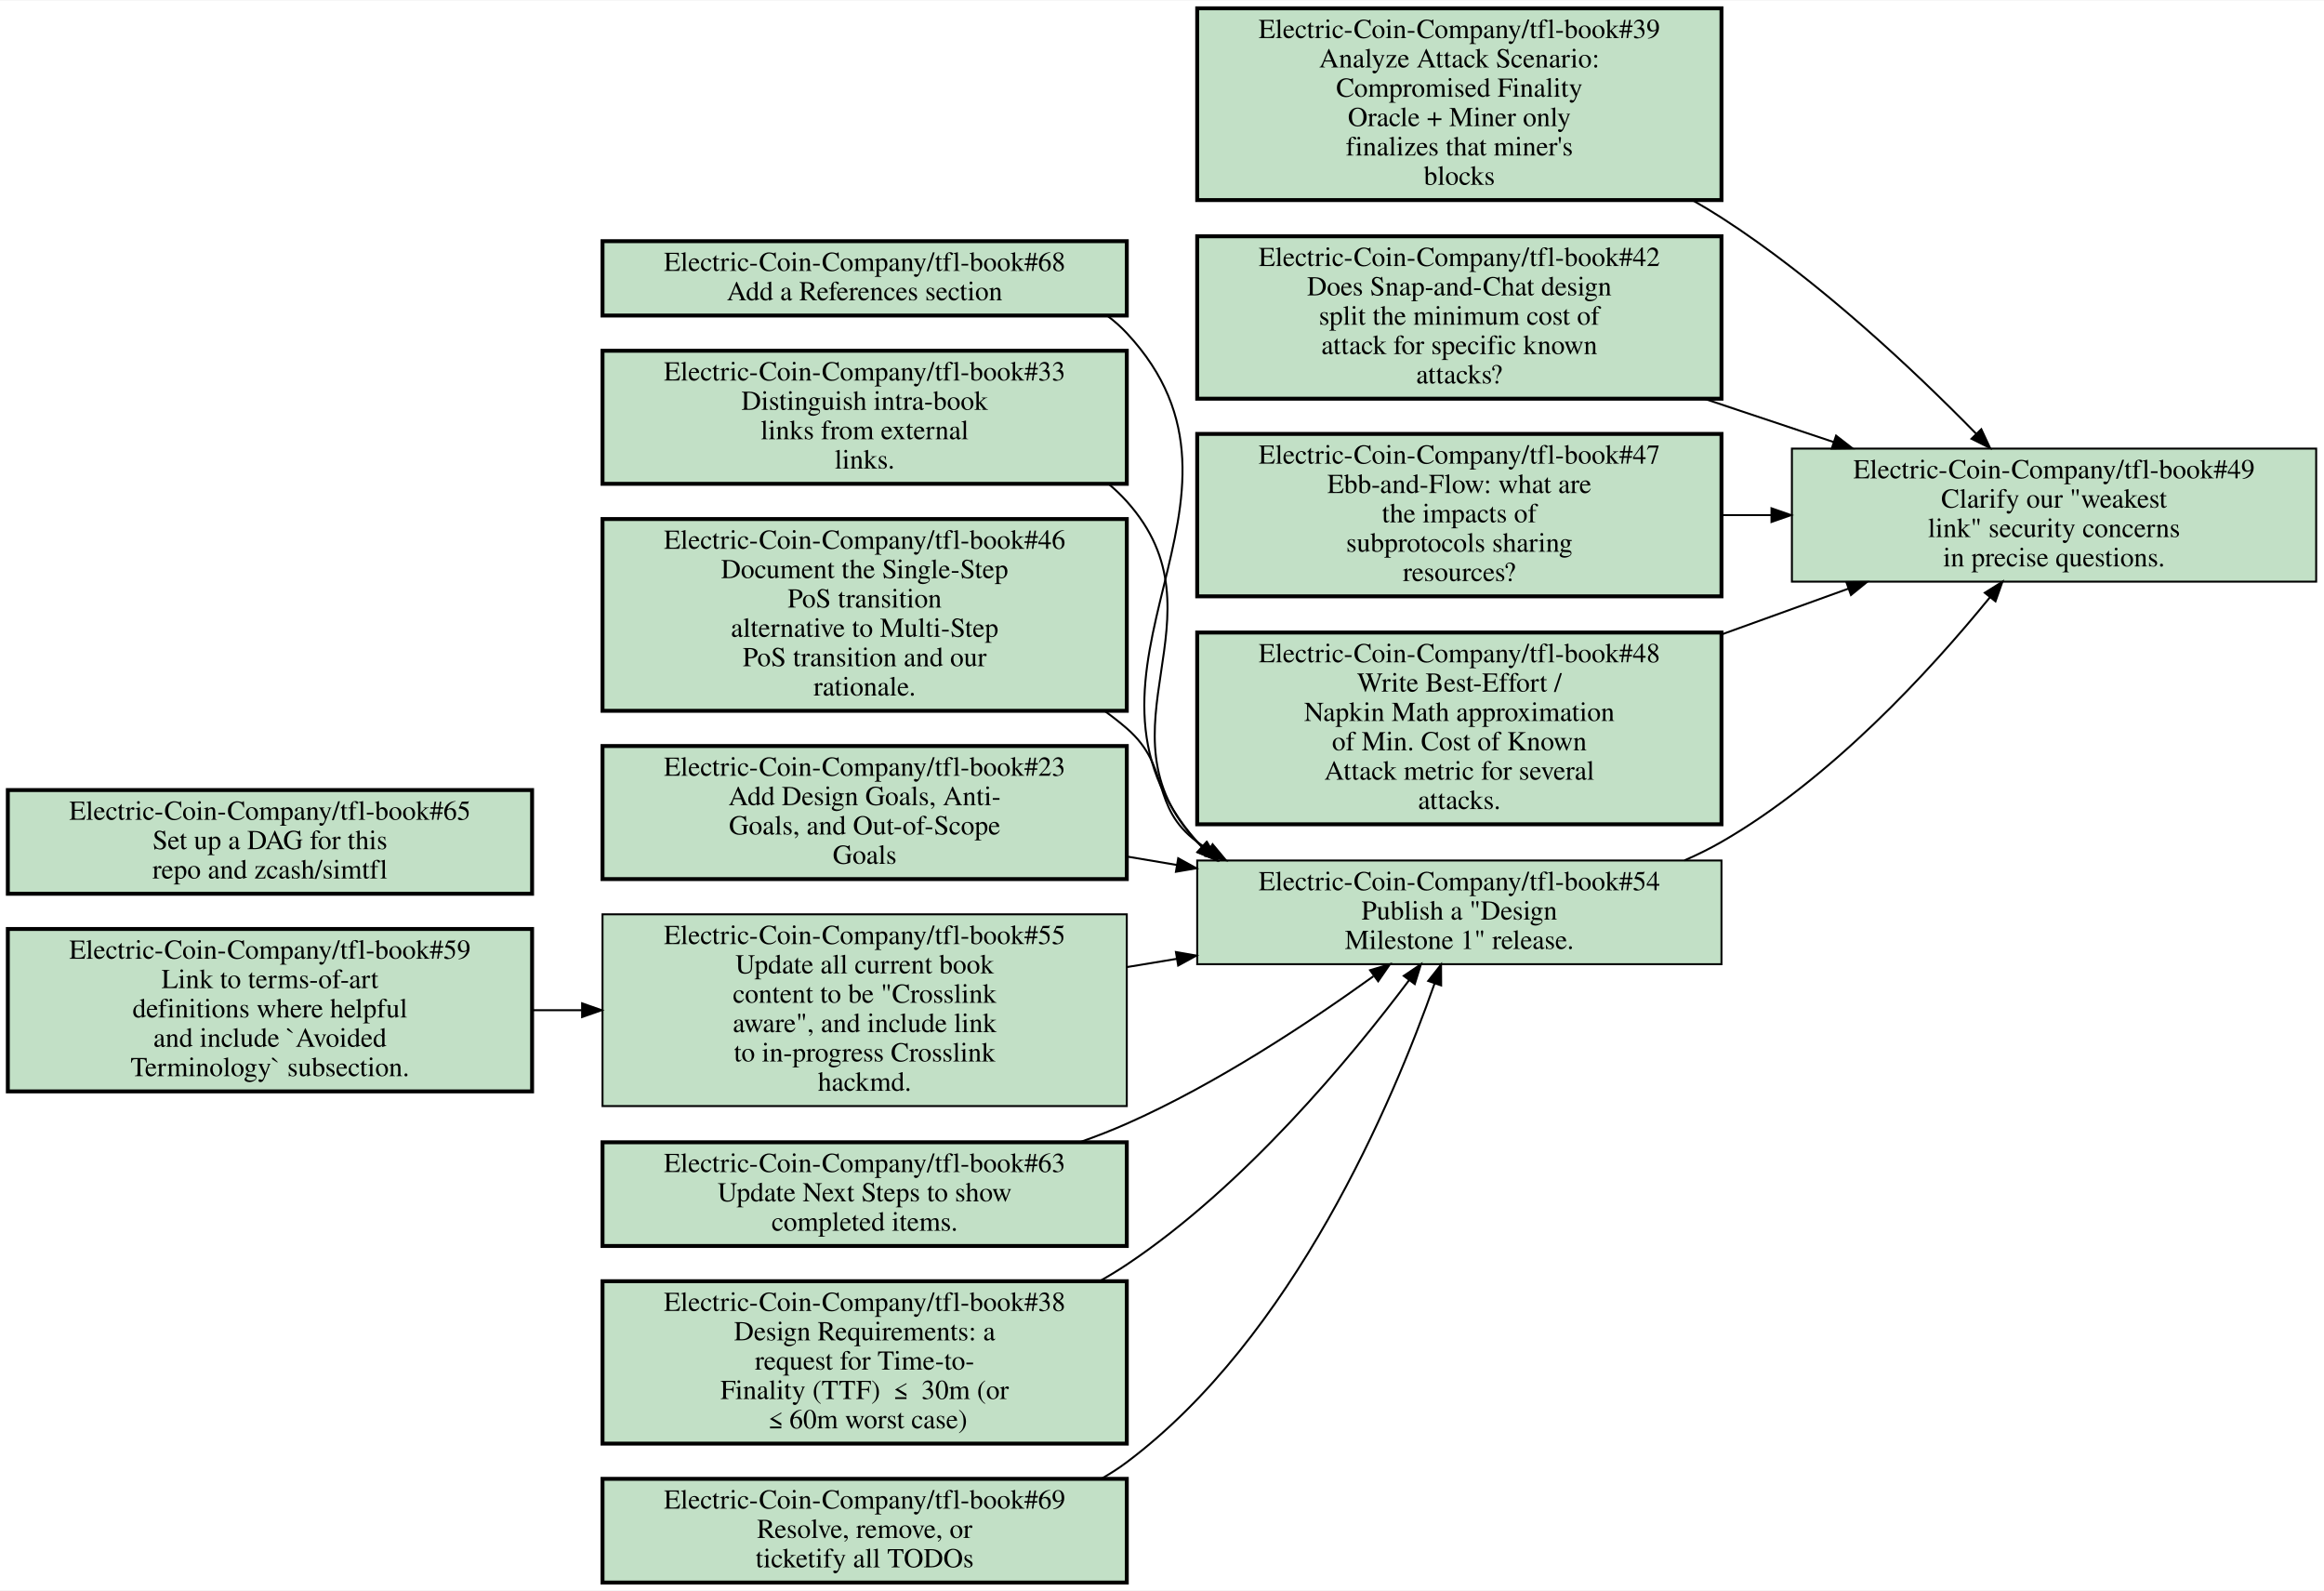
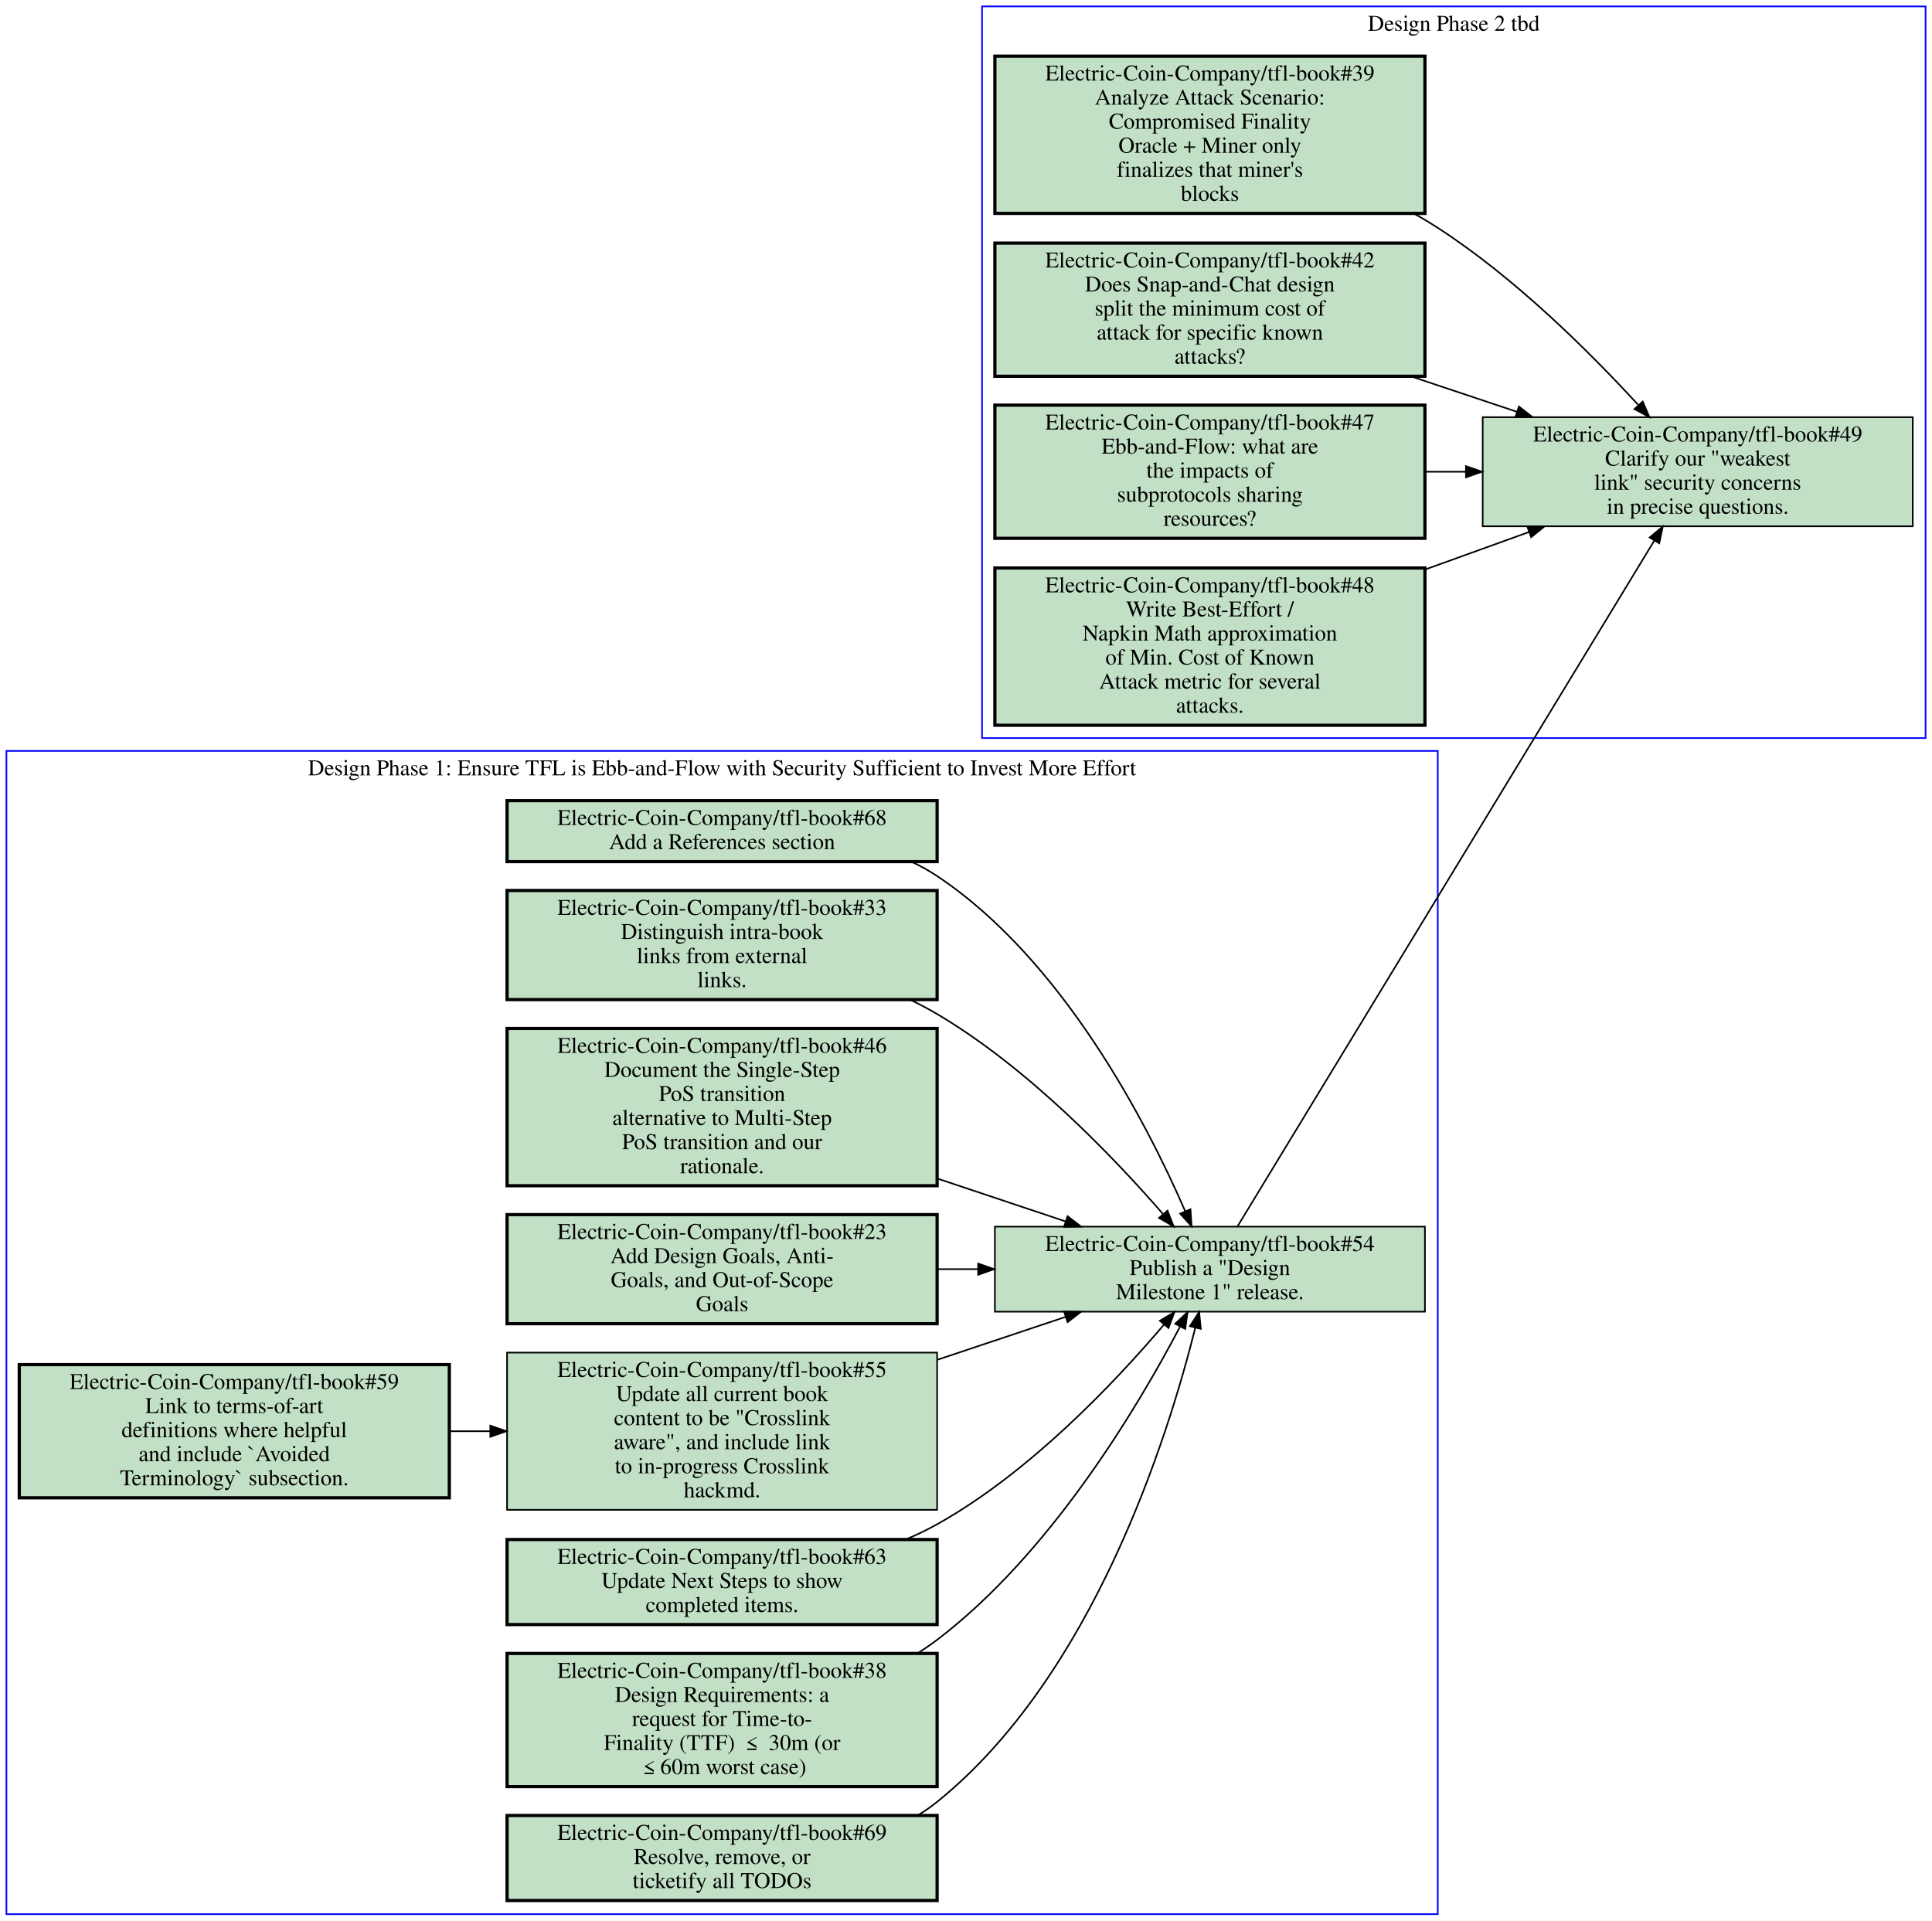
- <svg xmlns="http://www.w3.org/2000/svg" xmlns:xlink="http://www.w3.org/1999/xlink" width="1188pt" height="813pt" viewBox="0.00 0.00 1188.00 812.50">
-   <g id="graph0" class="graph" transform="scale(1 1) rotate(0) translate(4 808.5)">
-     <polygon fill="white" stroke="transparent" points="-4,4 -4,-808.5 1184,-808.5 1184,4 -4,4" />
+ <svg xmlns="http://www.w3.org/2000/svg" xmlns:xlink="http://www.w3.org/1999/xlink" width="1204pt" height="1197pt" viewBox="0.00 0.00 1204.00 1197.00">
+   <g id="graph0" class="graph" transform="scale(1 1) rotate(0) translate(4 1193)">
+     <polygon fill="white" stroke="transparent" points="-4,4 -4,-1193 1200,-1193 1200,4 -4,4" />
+     <g id="clust1" class="cluster">
+       <polygon fill="none" stroke="blue" points="608,-733 608,-1189 1196,-1189 1196,-733 608,-733" />
+       <text text-anchor="middle" x="902" y="-1173.8" font-family="Times,serif" font-size="14.00">Design Phase 2 tbd</text>
+     </g>
+     <g id="clust2" class="cluster">
+       <polygon fill="none" stroke="blue" points="0,0 0,-725 892,-725 892,0 0,0" />
+       <text text-anchor="middle" x="446" y="-709.8" font-family="Times,serif" font-size="14.00">Design Phase 1: Ensure TFL is Ebb-and-Flow with Security Sufficient to Invest More Effort</text>
+     </g>
    <g id="node1" class="node open">
      <g id="a_node1">
        <a xlink:href="https://github.com/Electric-Coin-Company/tfl-book/issues/39" xlink:title="Electric-Coin-Company/tfl-book#39&#10;Analyze Attack Scenario:&#10;Compromised Finality&#10;Oracle + Miner only&#10;finalizes that miner's&#10;blocks" target="_blank">
-           <polygon fill="#c2e0c6" stroke="black" stroke-width="2" points="876,-804.5 608,-804.5 608,-706.5 876,-706.5 876,-804.5" />
-           <text text-anchor="middle" x="742" y="-789.3" font-family="Times,serif" font-size="14.00">Electric-Coin-Company/tfl-book#39</text>
-           <text text-anchor="middle" x="742" y="-774.3" font-family="Times,serif" font-size="14.00">Analyze Attack Scenario:</text>
-           <text text-anchor="middle" x="742" y="-759.3" font-family="Times,serif" font-size="14.00">Compromised Finality</text>
-           <text text-anchor="middle" x="742" y="-744.3" font-family="Times,serif" font-size="14.00">Oracle + Miner only</text>
-           <text text-anchor="middle" x="742" y="-729.3" font-family="Times,serif" font-size="14.00">finalizes that miner's</text>
-           <text text-anchor="middle" x="742" y="-714.3" font-family="Times,serif" font-size="14.00">blocks</text>
+           <polygon fill="#c2e0c6" stroke="black" stroke-width="2" points="884,-1158 616,-1158 616,-1060 884,-1060 884,-1158" />
+           <text text-anchor="middle" x="750" y="-1142.8" font-family="Times,serif" font-size="14.00">Electric-Coin-Company/tfl-book#39</text>
+           <text text-anchor="middle" x="750" y="-1127.8" font-family="Times,serif" font-size="14.00">Analyze Attack Scenario:</text>
+           <text text-anchor="middle" x="750" y="-1112.8" font-family="Times,serif" font-size="14.00">Compromised Finality</text>
+           <text text-anchor="middle" x="750" y="-1097.8" font-family="Times,serif" font-size="14.00">Oracle + Miner only</text>
+           <text text-anchor="middle" x="750" y="-1082.8" font-family="Times,serif" font-size="14.00">finalizes that miner's</text>
+           <text text-anchor="middle" x="750" y="-1067.8" font-family="Times,serif" font-size="14.00">blocks</text>
        </a>
      </g>
    </g>
    <g id="node2" class="node open">
      <g id="a_node2">
        <a xlink:href="https://github.com/Electric-Coin-Company/tfl-book/issues/49" xlink:title="Electric-Coin-Company/tfl-book#49&#10;Clarify our &quot;weakest&#10;link&quot; security concerns&#10;in precise questions." target="_blank">
-           <polygon fill="#c2e0c6" stroke="black" points="1180,-579.5 912,-579.5 912,-511.5 1180,-511.5 1180,-579.5" />
-           <text text-anchor="middle" x="1046" y="-564.3" font-family="Times,serif" font-size="14.00">Electric-Coin-Company/tfl-book#49</text>
-           <text text-anchor="middle" x="1046" y="-549.3" font-family="Times,serif" font-size="14.00">Clarify our "weakest</text>
-           <text text-anchor="middle" x="1046" y="-534.3" font-family="Times,serif" font-size="14.00">link" security concerns</text>
-           <text text-anchor="middle" x="1046" y="-519.3" font-family="Times,serif" font-size="14.00">in precise questions.</text>
+           <polygon fill="#c2e0c6" stroke="black" points="1188,-933 920,-933 920,-865 1188,-865 1188,-933" />
+           <text text-anchor="middle" x="1054" y="-917.8" font-family="Times,serif" font-size="14.00">Electric-Coin-Company/tfl-book#49</text>
+           <text text-anchor="middle" x="1054" y="-902.8" font-family="Times,serif" font-size="14.00">Clarify our "weakest</text>
+           <text text-anchor="middle" x="1054" y="-887.8" font-family="Times,serif" font-size="14.00">link" security concerns</text>
+           <text text-anchor="middle" x="1054" y="-872.8" font-family="Times,serif" font-size="14.00">in precise questions.</text>
        </a>
      </g>
    </g>
    <g id="edge1" class="edge">
-       <path fill="none" stroke="black" d="M861.2,-706.42C866.28,-703.54 871.23,-700.57 876,-697.5 925.05,-665.93 973.8,-620.14 1006.2,-587.08" />
-       <polygon fill="black" stroke="black" points="1008.82,-589.4 1013.3,-579.8 1003.81,-584.52 1008.82,-589.4" />
+       <path fill="none" stroke="black" d="M877.15,-1059.9C882.25,-1057.1 887.22,-1054.1 892,-1051 939.83,-1020.1 986.21,-974.08 1016.8,-940.77" />
+       <polygon fill="black" stroke="black" points="1019.73,-942.76 1023.9,-933.02 1014.56,-938.03 1019.73,-942.76" />
    </g>
    <g id="node3" class="node open">
      <g id="a_node3">
        <a xlink:href="https://github.com/Electric-Coin-Company/tfl-book/issues/42" xlink:title="Electric-Coin-Company/tfl-book#42&#10;Does Snap-and-Chat design&#10;split the minimum cost of&#10;attack for specific known&#10;attacks?" target="_blank">
-           <polygon fill="#c2e0c6" stroke="black" stroke-width="2" points="876,-688 608,-688 608,-605 876,-605 876,-688" />
-           <text text-anchor="middle" x="742" y="-672.8" font-family="Times,serif" font-size="14.00">Electric-Coin-Company/tfl-book#42</text>
-           <text text-anchor="middle" x="742" y="-657.8" font-family="Times,serif" font-size="14.00">Does Snap-and-Chat design</text>
-           <text text-anchor="middle" x="742" y="-642.8" font-family="Times,serif" font-size="14.00">split the minimum cost of</text>
-           <text text-anchor="middle" x="742" y="-627.8" font-family="Times,serif" font-size="14.00">attack for specific known</text>
-           <text text-anchor="middle" x="742" y="-612.8" font-family="Times,serif" font-size="14.00">attacks?</text>
+           <polygon fill="#c2e0c6" stroke="black" stroke-width="2" points="884,-1041.5 616,-1041.5 616,-958.5 884,-958.5 884,-1041.5" />
+           <text text-anchor="middle" x="750" y="-1026.3" font-family="Times,serif" font-size="14.00">Electric-Coin-Company/tfl-book#42</text>
+           <text text-anchor="middle" x="750" y="-1011.3" font-family="Times,serif" font-size="14.00">Does Snap-and-Chat design</text>
+           <text text-anchor="middle" x="750" y="-996.3" font-family="Times,serif" font-size="14.00">split the minimum cost of</text>
+           <text text-anchor="middle" x="750" y="-981.3" font-family="Times,serif" font-size="14.00">attack for specific known</text>
+           <text text-anchor="middle" x="750" y="-966.3" font-family="Times,serif" font-size="14.00">attacks?</text>
        </a>
      </g>
    </g>
    <g id="edge2" class="edge">
-       <path fill="none" stroke="black" d="M867.14,-604.98C889.11,-597.64 911.86,-590.03 933.45,-582.81" />
-       <polygon fill="black" stroke="black" points="934.58,-586.12 942.95,-579.63 932.36,-579.49 934.58,-586.12" />
+       <path fill="none" stroke="black" d="M875.14,-958.48C897.11,-951.14 919.86,-943.53 941.45,-936.31" />
+       <polygon fill="black" stroke="black" points="942.58,-939.62 950.95,-933.13 940.36,-932.99 942.58,-939.62" />
    </g>
    <g id="node4" class="node open">
      <g id="a_node4">
        <a xlink:href="https://github.com/Electric-Coin-Company/tfl-book/issues/47" xlink:title="Electric-Coin-Company/tfl-book#47&#10;Ebb-and-Flow: what are&#10;the impacts of&#10;subprotocols sharing&#10;resources?" target="_blank">
-           <polygon fill="#c2e0c6" stroke="black" stroke-width="2" points="876,-587 608,-587 608,-504 876,-504 876,-587" />
-           <text text-anchor="middle" x="742" y="-571.8" font-family="Times,serif" font-size="14.00">Electric-Coin-Company/tfl-book#47</text>
-           <text text-anchor="middle" x="742" y="-556.8" font-family="Times,serif" font-size="14.00">Ebb-and-Flow: what are</text>
-           <text text-anchor="middle" x="742" y="-541.8" font-family="Times,serif" font-size="14.00">the impacts of</text>
-           <text text-anchor="middle" x="742" y="-526.8" font-family="Times,serif" font-size="14.00">subprotocols sharing</text>
-           <text text-anchor="middle" x="742" y="-511.8" font-family="Times,serif" font-size="14.00">resources?</text>
+           <polygon fill="#c2e0c6" stroke="black" stroke-width="2" points="884,-940.5 616,-940.5 616,-857.5 884,-857.5 884,-940.5" />
+           <text text-anchor="middle" x="750" y="-925.3" font-family="Times,serif" font-size="14.00">Electric-Coin-Company/tfl-book#47</text>
+           <text text-anchor="middle" x="750" y="-910.3" font-family="Times,serif" font-size="14.00">Ebb-and-Flow: what are</text>
+           <text text-anchor="middle" x="750" y="-895.3" font-family="Times,serif" font-size="14.00">the impacts of</text>
+           <text text-anchor="middle" x="750" y="-880.3" font-family="Times,serif" font-size="14.00">subprotocols sharing</text>
+           <text text-anchor="middle" x="750" y="-865.3" font-family="Times,serif" font-size="14.00">resources?</text>
        </a>
      </g>
    </g>
    <g id="edge3" class="edge">
-       <path fill="none" stroke="black" d="M876.34,-545.5C884.65,-545.5 893.04,-545.5 901.39,-545.5" />
-       <polygon fill="black" stroke="black" points="901.56,-549 911.56,-545.5 901.56,-542 901.56,-549" />
+       <path fill="none" stroke="black" d="M884.34,-899C892.65,-899 901.04,-899 909.39,-899" />
+       <polygon fill="black" stroke="black" points="909.56,-902.5 919.56,-899 909.56,-895.5 909.56,-902.5" />
    </g>
    <g id="node5" class="node open">
      <g id="a_node5">
        <a xlink:href="https://github.com/Electric-Coin-Company/tfl-book/issues/48" xlink:title="Electric-Coin-Company/tfl-book#48&#10;Write Best-Effort /&#10;Napkin Math approximation&#10;of Min. Cost of Known&#10;Attack metric for several&#10;attacks." target="_blank">
-           <polygon fill="#c2e0c6" stroke="black" stroke-width="2" points="876,-485.5 608,-485.5 608,-387.5 876,-387.5 876,-485.5" />
-           <text text-anchor="middle" x="742" y="-470.3" font-family="Times,serif" font-size="14.00">Electric-Coin-Company/tfl-book#48</text>
-           <text text-anchor="middle" x="742" y="-455.3" font-family="Times,serif" font-size="14.00">Write Best-Effort /</text>
-           <text text-anchor="middle" x="742" y="-440.3" font-family="Times,serif" font-size="14.00">Napkin Math approximation</text>
-           <text text-anchor="middle" x="742" y="-425.3" font-family="Times,serif" font-size="14.00">of Min. Cost of Known</text>
-           <text text-anchor="middle" x="742" y="-410.3" font-family="Times,serif" font-size="14.00">Attack metric for several</text>
-           <text text-anchor="middle" x="742" y="-395.3" font-family="Times,serif" font-size="14.00">attacks.</text>
+           <polygon fill="#c2e0c6" stroke="black" stroke-width="2" points="884,-839 616,-839 616,-741 884,-741 884,-839" />
+           <text text-anchor="middle" x="750" y="-823.8" font-family="Times,serif" font-size="14.00">Electric-Coin-Company/tfl-book#48</text>
+           <text text-anchor="middle" x="750" y="-808.8" font-family="Times,serif" font-size="14.00">Write Best-Effort /</text>
+           <text text-anchor="middle" x="750" y="-793.8" font-family="Times,serif" font-size="14.00">Napkin Math approximation</text>
+           <text text-anchor="middle" x="750" y="-778.8" font-family="Times,serif" font-size="14.00">of Min. Cost of Known</text>
+           <text text-anchor="middle" x="750" y="-763.8" font-family="Times,serif" font-size="14.00">Attack metric for several</text>
+           <text text-anchor="middle" x="750" y="-748.8" font-family="Times,serif" font-size="14.00">attacks.</text>
        </a>
      </g>
    </g>
    <g id="edge4" class="edge">
-       <path fill="none" stroke="black" d="M876.34,-484.63C897.99,-492.44 920.13,-500.43 940.95,-507.95" />
-       <polygon fill="black" stroke="black" points="939.83,-511.27 950.42,-511.36 942.2,-504.68 939.83,-511.27" />
+       <path fill="none" stroke="black" d="M884.34,-838.13C905.99,-845.94 928.13,-853.93 948.95,-861.45" />
+       <polygon fill="black" stroke="black" points="947.83,-864.77 958.42,-864.86 950.2,-858.18 947.83,-864.77" />
    </g>
    <g id="node6" class="node open">
      <g id="a_node6">
        <a xlink:href="https://github.com/Electric-Coin-Company/tfl-book/issues/68" xlink:title="Electric-Coin-Company/tfl-book#68&#10;Add a References section" target="_blank">
-           <polygon fill="#c2e0c6" stroke="black" stroke-width="2" points="572,-685.5 304,-685.5 304,-647.5 572,-647.5 572,-685.5" />
-           <text text-anchor="middle" x="438" y="-670.3" font-family="Times,serif" font-size="14.00">Electric-Coin-Company/tfl-book#68</text>
-           <text text-anchor="middle" x="438" y="-655.3" font-family="Times,serif" font-size="14.00">Add a References section</text>
+           <polygon fill="#c2e0c6" stroke="black" stroke-width="2" points="580,-694 312,-694 312,-656 580,-656 580,-694" />
+           <text text-anchor="middle" x="446" y="-678.8" font-family="Times,serif" font-size="14.00">Electric-Coin-Company/tfl-book#68</text>
+           <text text-anchor="middle" x="446" y="-663.8" font-family="Times,serif" font-size="14.00">Add a References section</text>
        </a>
      </g>
    </g>
    <g id="node7" class="node open">
      <g id="a_node7">
        <a xlink:href="https://github.com/Electric-Coin-Company/tfl-book/issues/54" xlink:title="Electric-Coin-Company/tfl-book#54&#10;Publish a &quot;Design&#10;Milestone 1&quot; release." target="_blank">
-           <polygon fill="#c2e0c6" stroke="black" points="876,-369 608,-369 608,-316 876,-316 876,-369" />
-           <text text-anchor="middle" x="742" y="-353.8" font-family="Times,serif" font-size="14.00">Electric-Coin-Company/tfl-book#54</text>
-           <text text-anchor="middle" x="742" y="-338.8" font-family="Times,serif" font-size="14.00">Publish a "Design</text>
-           <text text-anchor="middle" x="742" y="-323.8" font-family="Times,serif" font-size="14.00">Milestone 1" release.</text>
+           <polygon fill="#c2e0c6" stroke="black" points="884,-428.5 616,-428.5 616,-375.5 884,-375.5 884,-428.5" />
+           <text text-anchor="middle" x="750" y="-413.3" font-family="Times,serif" font-size="14.00">Electric-Coin-Company/tfl-book#54</text>
+           <text text-anchor="middle" x="750" y="-398.3" font-family="Times,serif" font-size="14.00">Publish a "Design</text>
+           <text text-anchor="middle" x="750" y="-383.3" font-family="Times,serif" font-size="14.00">Milestone 1" release.</text>
        </a>
      </g>
    </g>
    <g id="edge5" class="edge">
-       <path fill="none" stroke="black" d="M562.05,-647.37C565.61,-644.73 568.94,-641.78 572,-638.5 651.56,-553.18 530.9,-466.05 608,-378.5 608.75,-377.65 609.52,-376.81 610.31,-376" />
-       <polygon fill="black" stroke="black" points="612.78,-378.48 617.81,-369.16 608.06,-373.31 612.78,-378.48" />
-     </g>
-     <g id="edge6" class="edge">
-       <path fill="none" stroke="black" d="M857.08,-369.06C863.63,-371.9 869.99,-375.04 876,-378.5 931.75,-410.56 982.28,-465.51 1013.3,-503.58" />
-       <polygon fill="black" stroke="black" points="1010.61,-505.82 1019.6,-511.43 1016.07,-501.44 1010.61,-505.82" />
+       <path fill="none" stroke="black" d="M564.12,-655.89C569.66,-653.28 574.99,-650.33 580,-647 658.52,-594.74 710.99,-492.44 734.64,-438.03" />
+       <polygon fill="black" stroke="black" points="737.89,-439.34 738.58,-428.77 731.44,-436.6 737.89,-439.34" />
+     </g>
+     <g id="edge14" class="edge">
+       <path fill="none" stroke="black" d="M767.24,-428.72C816.77,-510.24 966.26,-756.25 1027,-856.15" />
+       <polygon fill="black" stroke="black" points="1024.04,-858.02 1032.2,-864.78 1030.04,-854.41 1024.04,-858.02" />
    </g>
    <g id="node8" class="node open">
      <g id="a_node8">
        <a xlink:href="https://github.com/Electric-Coin-Company/tfl-book/issues/33" xlink:title="Electric-Coin-Company/tfl-book#33&#10;Distinguish intra-book&#10;links from external&#10;links." target="_blank">
-           <polygon fill="#c2e0c6" stroke="black" stroke-width="2" points="572,-629.5 304,-629.5 304,-561.5 572,-561.5 572,-629.5" />
-           <text text-anchor="middle" x="438" y="-614.3" font-family="Times,serif" font-size="14.00">Electric-Coin-Company/tfl-book#33</text>
-           <text text-anchor="middle" x="438" y="-599.3" font-family="Times,serif" font-size="14.00">Distinguish intra-book</text>
-           <text text-anchor="middle" x="438" y="-584.3" font-family="Times,serif" font-size="14.00">links from external</text>
-           <text text-anchor="middle" x="438" y="-569.3" font-family="Times,serif" font-size="14.00">links.</text>
-         </a>
-       </g>
-     </g>
-     <g id="edge7" class="edge">
-       <path fill="none" stroke="black" d="M562.84,-561.31C566.1,-558.59 569.16,-555.66 572,-552.5 624.73,-493.71 553.87,-436 608,-378.5 608.9,-377.54 609.82,-376.61 610.76,-375.71" />
-       <polygon fill="black" stroke="black" points="613.04,-378.36 618.38,-369.21 608.5,-373.04 613.04,-378.36" />
+           <polygon fill="#c2e0c6" stroke="black" stroke-width="2" points="580,-638 312,-638 312,-570 580,-570 580,-638" />
+           <text text-anchor="middle" x="446" y="-622.8" font-family="Times,serif" font-size="14.00">Electric-Coin-Company/tfl-book#33</text>
+           <text text-anchor="middle" x="446" y="-607.8" font-family="Times,serif" font-size="14.00">Distinguish intra-book</text>
+           <text text-anchor="middle" x="446" y="-592.8" font-family="Times,serif" font-size="14.00">links from external</text>
+           <text text-anchor="middle" x="446" y="-577.8" font-family="Times,serif" font-size="14.00">links.</text>
+         </a>
+       </g>
+     </g>
+     <g id="edge6" class="edge">
+       <path fill="none" stroke="black" d="M563.35,-569.85C569.09,-567.1 574.67,-564.15 580,-561 636.58,-527.56 689.69,-472.16 720.77,-436.37" />
+       <polygon fill="black" stroke="black" points="723.57,-438.48 727.43,-428.61 718.26,-433.92 723.57,-438.48" />
    </g>
    <g id="node9" class="node open">
      <g id="a_node9">
        <a xlink:href="https://github.com/Electric-Coin-Company/tfl-book/issues/46" xlink:title="Electric-Coin-Company/tfl-book#46&#10;Document the Single-Step&#10;PoS transition&#10;alternative to Multi-Step&#10;PoS transition and our&#10;rationale." target="_blank">
-           <polygon fill="#c2e0c6" stroke="black" stroke-width="2" points="572,-543.5 304,-543.5 304,-445.5 572,-445.5 572,-543.5" />
-           <text text-anchor="middle" x="438" y="-528.3" font-family="Times,serif" font-size="14.00">Electric-Coin-Company/tfl-book#46</text>
-           <text text-anchor="middle" x="438" y="-513.3" font-family="Times,serif" font-size="14.00">Document the Single-Step</text>
-           <text text-anchor="middle" x="438" y="-498.3" font-family="Times,serif" font-size="14.00">PoS transition</text>
-           <text text-anchor="middle" x="438" y="-483.3" font-family="Times,serif" font-size="14.00">alternative to Multi-Step</text>
-           <text text-anchor="middle" x="438" y="-468.3" font-family="Times,serif" font-size="14.00">PoS transition and our</text>
-           <text text-anchor="middle" x="438" y="-453.3" font-family="Times,serif" font-size="14.00">rationale.</text>
-         </a>
-       </g>
-     </g>
-     <g id="edge8" class="edge">
-       <path fill="none" stroke="black" d="M560.6,-445.46C564.57,-442.62 568.38,-439.63 572,-436.5 594.94,-416.65 583.66,-396.61 608,-378.5 609.87,-377.11 611.79,-375.77 613.76,-374.48" />
-       <polygon fill="black" stroke="black" points="615.86,-377.3 622.64,-369.16 612.26,-371.3 615.86,-377.3" />
+           <polygon fill="#c2e0c6" stroke="black" stroke-width="2" points="580,-552 312,-552 312,-454 580,-454 580,-552" />
+           <text text-anchor="middle" x="446" y="-536.8" font-family="Times,serif" font-size="14.00">Electric-Coin-Company/tfl-book#46</text>
+           <text text-anchor="middle" x="446" y="-521.8" font-family="Times,serif" font-size="14.00">Document the Single-Step</text>
+           <text text-anchor="middle" x="446" y="-506.8" font-family="Times,serif" font-size="14.00">PoS transition</text>
+           <text text-anchor="middle" x="446" y="-491.8" font-family="Times,serif" font-size="14.00">alternative to Multi-Step</text>
+           <text text-anchor="middle" x="446" y="-476.8" font-family="Times,serif" font-size="14.00">PoS transition and our</text>
+           <text text-anchor="middle" x="446" y="-461.8" font-family="Times,serif" font-size="14.00">rationale.</text>
+         </a>
+       </g>
+     </g>
+     <g id="edge7" class="edge">
+       <path fill="none" stroke="black" d="M580.34,-458.41C607.26,-449.4 634.94,-440.14 659.9,-431.8" />
+       <polygon fill="black" stroke="black" points="661.31,-435.02 669.68,-428.53 659.09,-428.38 661.31,-435.02" />
    </g>
    <g id="node10" class="node open">
      <g id="a_node10">
        <a xlink:href="https://github.com/Electric-Coin-Company/tfl-book/issues/23" xlink:title="Electric-Coin-Company/tfl-book#23&#10;Add Design Goals, Anti-&#10;Goals, and Out-of-Scope&#10;Goals" target="_blank">
-           <polygon fill="#c2e0c6" stroke="black" stroke-width="2" points="572,-427.5 304,-427.5 304,-359.5 572,-359.5 572,-427.5" />
-           <text text-anchor="middle" x="438" y="-412.3" font-family="Times,serif" font-size="14.00">Electric-Coin-Company/tfl-book#23</text>
-           <text text-anchor="middle" x="438" y="-397.3" font-family="Times,serif" font-size="14.00">Add Design Goals, Anti-</text>
-           <text text-anchor="middle" x="438" y="-382.3" font-family="Times,serif" font-size="14.00">Goals, and Out-of-Scope</text>
-           <text text-anchor="middle" x="438" y="-367.3" font-family="Times,serif" font-size="14.00">Goals</text>
-         </a>
-       </g>
-     </g>
-     <g id="edge9" class="edge">
-       <path fill="none" stroke="black" d="M572.34,-370.98C580.74,-369.56 589.22,-368.13 597.67,-366.7" />
-       <polygon fill="black" stroke="black" points="598.28,-370.15 607.56,-365.03 597.12,-363.24 598.28,-370.15" />
+           <polygon fill="#c2e0c6" stroke="black" stroke-width="2" points="580,-436 312,-436 312,-368 580,-368 580,-436" />
+           <text text-anchor="middle" x="446" y="-420.8" font-family="Times,serif" font-size="14.00">Electric-Coin-Company/tfl-book#23</text>
+           <text text-anchor="middle" x="446" y="-405.8" font-family="Times,serif" font-size="14.00">Add Design Goals, Anti-</text>
+           <text text-anchor="middle" x="446" y="-390.8" font-family="Times,serif" font-size="14.00">Goals, and Out-of-Scope</text>
+           <text text-anchor="middle" x="446" y="-375.8" font-family="Times,serif" font-size="14.00">Goals</text>
+         </a>
+       </g>
+     </g>
+     <g id="edge8" class="edge">
+       <path fill="none" stroke="black" d="M580.34,-402C588.65,-402 597.04,-402 605.39,-402" />
+       <polygon fill="black" stroke="black" points="605.56,-405.5 615.56,-402 605.56,-398.5 605.56,-405.5" />
    </g>
    <g id="node11" class="node open">
      <g id="a_node11">
        <a xlink:href="https://github.com/Electric-Coin-Company/tfl-book/issues/59" xlink:title="Electric-Coin-Company/tfl-book#59&#10;Link to terms-of-art&#10;definitions where helpful&#10;and include `Avoided&#10;Terminology` subsection." target="_blank">
-           <polygon fill="#c2e0c6" stroke="black" stroke-width="2" points="268,-334 0,-334 0,-251 268,-251 268,-334" />
-           <text text-anchor="middle" x="134" y="-318.8" font-family="Times,serif" font-size="14.00">Electric-Coin-Company/tfl-book#59</text>
-           <text text-anchor="middle" x="134" y="-303.8" font-family="Times,serif" font-size="14.00">Link to terms-of-art</text>
-           <text text-anchor="middle" x="134" y="-288.8" font-family="Times,serif" font-size="14.00">definitions where helpful</text>
-           <text text-anchor="middle" x="134" y="-273.8" font-family="Times,serif" font-size="14.00">and include `Avoided</text>
-           <text text-anchor="middle" x="134" y="-258.8" font-family="Times,serif" font-size="14.00">Terminology` subsection.</text>
+           <polygon fill="#c2e0c6" stroke="black" stroke-width="2" points="276,-342.5 8,-342.5 8,-259.5 276,-259.5 276,-342.5" />
+           <text text-anchor="middle" x="142" y="-327.3" font-family="Times,serif" font-size="14.00">Electric-Coin-Company/tfl-book#59</text>
+           <text text-anchor="middle" x="142" y="-312.3" font-family="Times,serif" font-size="14.00">Link to terms-of-art</text>
+           <text text-anchor="middle" x="142" y="-297.3" font-family="Times,serif" font-size="14.00">definitions where helpful</text>
+           <text text-anchor="middle" x="142" y="-282.3" font-family="Times,serif" font-size="14.00">and include `Avoided</text>
+           <text text-anchor="middle" x="142" y="-267.3" font-family="Times,serif" font-size="14.00">Terminology` subsection.</text>
        </a>
      </g>
    </g>
    <g id="node12" class="node open">
      <g id="a_node12">
        <a xlink:href="https://github.com/Electric-Coin-Company/tfl-book/issues/55" xlink:title="Electric-Coin-Company/tfl-book#55&#10;Update all current book&#10;content to be &quot;Crosslink&#10;aware&quot;, and include link&#10;to in-progress Crosslink&#10;hackmd." target="_blank">
-           <polygon fill="#c2e0c6" stroke="black" points="572,-341.5 304,-341.5 304,-243.5 572,-243.5 572,-341.5" />
-           <text text-anchor="middle" x="438" y="-326.3" font-family="Times,serif" font-size="14.00">Electric-Coin-Company/tfl-book#55</text>
-           <text text-anchor="middle" x="438" y="-311.3" font-family="Times,serif" font-size="14.00">Update all current book</text>
-           <text text-anchor="middle" x="438" y="-296.3" font-family="Times,serif" font-size="14.00">content to be "Crosslink</text>
-           <text text-anchor="middle" x="438" y="-281.3" font-family="Times,serif" font-size="14.00">aware", and include link</text>
-           <text text-anchor="middle" x="438" y="-266.3" font-family="Times,serif" font-size="14.00">to in-progress Crosslink</text>
-           <text text-anchor="middle" x="438" y="-251.3" font-family="Times,serif" font-size="14.00">hackmd.</text>
-         </a>
-       </g>
+           <polygon fill="#c2e0c6" stroke="black" points="580,-350 312,-350 312,-252 580,-252 580,-350" />
+           <text text-anchor="middle" x="446" y="-334.8" font-family="Times,serif" font-size="14.00">Electric-Coin-Company/tfl-book#55</text>
+           <text text-anchor="middle" x="446" y="-319.8" font-family="Times,serif" font-size="14.00">Update all current book</text>
+           <text text-anchor="middle" x="446" y="-304.8" font-family="Times,serif" font-size="14.00">content to be "Crosslink</text>
+           <text text-anchor="middle" x="446" y="-289.8" font-family="Times,serif" font-size="14.00">aware", and include link</text>
+           <text text-anchor="middle" x="446" y="-274.8" font-family="Times,serif" font-size="14.00">to in-progress Crosslink</text>
+           <text text-anchor="middle" x="446" y="-259.8" font-family="Times,serif" font-size="14.00">hackmd.</text>
+         </a>
+       </g>
+     </g>
+     <g id="edge9" class="edge">
+       <path fill="none" stroke="black" d="M276.34,-301C284.65,-301 293.04,-301 301.39,-301" />
+       <polygon fill="black" stroke="black" points="301.56,-304.5 311.56,-301 301.56,-297.5 301.56,-304.5" />
    </g>
    <g id="edge10" class="edge">
-       <path fill="none" stroke="black" d="M268.34,-292.5C276.65,-292.5 285.04,-292.5 293.39,-292.5" />
-       <polygon fill="black" stroke="black" points="293.56,-296 303.56,-292.5 293.56,-289 293.56,-296" />
-     </g>
-     <g id="edge11" class="edge">
-       <path fill="none" stroke="black" d="M572.34,-314.58C580.74,-315.97 589.22,-317.37 597.67,-318.77" />
-       <polygon fill="black" stroke="black" points="597.12,-322.23 607.56,-320.41 598.27,-315.32 597.12,-322.23" />
+       <path fill="none" stroke="black" d="M580.34,-345.59C607.26,-354.6 634.94,-363.86 659.9,-372.2" />
+       <polygon fill="black" stroke="black" points="659.09,-375.62 669.68,-375.47 661.31,-368.98 659.09,-375.62" />
    </g>
    <g id="node13" class="node open">
      <g id="a_node13">
        <a xlink:href="https://github.com/Electric-Coin-Company/tfl-book/issues/63" xlink:title="Electric-Coin-Company/tfl-book#63&#10;Update Next Steps to show&#10;completed items." target="_blank">
-           <polygon fill="#c2e0c6" stroke="black" stroke-width="2" points="572,-225 304,-225 304,-172 572,-172 572,-225" />
-           <text text-anchor="middle" x="438" y="-209.8" font-family="Times,serif" font-size="14.00">Electric-Coin-Company/tfl-book#63</text>
-           <text text-anchor="middle" x="438" y="-194.8" font-family="Times,serif" font-size="14.00">Update Next Steps to show</text>
-           <text text-anchor="middle" x="438" y="-179.8" font-family="Times,serif" font-size="14.00">completed items.</text>
-         </a>
-       </g>
-     </g>
-     <g id="edge12" class="edge">
-       <path fill="none" stroke="black" d="M548.1,-225.09C556.29,-227.98 564.34,-231.11 572,-234.5 617.6,-254.67 665.07,-286.07 698.04,-309.82" />
-       <polygon fill="black" stroke="black" points="696.38,-312.94 706.52,-316 700.5,-307.28 696.38,-312.94" />
+           <polygon fill="#c2e0c6" stroke="black" stroke-width="2" points="580,-233.5 312,-233.5 312,-180.5 580,-180.5 580,-233.5" />
+           <text text-anchor="middle" x="446" y="-218.3" font-family="Times,serif" font-size="14.00">Electric-Coin-Company/tfl-book#63</text>
+           <text text-anchor="middle" x="446" y="-203.3" font-family="Times,serif" font-size="14.00">Update Next Steps to show</text>
+           <text text-anchor="middle" x="446" y="-188.3" font-family="Times,serif" font-size="14.00">completed items.</text>
+         </a>
+       </g>
+     </g>
+     <g id="edge11" class="edge">
+       <path fill="none" stroke="black" d="M560.64,-233.59C567.33,-236.43 573.84,-239.56 580,-243 637.54,-275.16 690.57,-331.16 721.34,-367.39" />
+       <polygon fill="black" stroke="black" points="718.83,-369.85 727.94,-375.26 724.2,-365.35 718.83,-369.85" />
    </g>
    <g id="node14" class="node open">
      <g id="a_node14">
        <a xlink:href="https://github.com/Electric-Coin-Company/tfl-book/issues/38" xlink:title="Electric-Coin-Company/tfl-book#38&#10;Design Requirements: a&#10;request for Time-to-&#10;Finality (TTF) ≤ 30m (or&#10;≤60m worst case)" target="_blank">
-           <polygon fill="#c2e0c6" stroke="black" stroke-width="2" points="572,-154 304,-154 304,-71 572,-71 572,-154" />
-           <text text-anchor="middle" x="438" y="-138.8" font-family="Times,serif" font-size="14.00">Electric-Coin-Company/tfl-book#38</text>
-           <text text-anchor="middle" x="438" y="-123.8" font-family="Times,serif" font-size="14.00">Design Requirements: a</text>
-           <text text-anchor="middle" x="438" y="-108.8" font-family="Times,serif" font-size="14.00">request for Time-to-</text>
-           <text text-anchor="middle" x="438" y="-93.8" font-family="Times,serif" font-size="14.00">Finality (TTF) ≤ 30m (or</text>
-           <text text-anchor="middle" x="438" y="-78.8" font-family="Times,serif" font-size="14.00">≤60m worst case)</text>
-         </a>
-       </g>
-     </g>
-     <g id="edge13" class="edge">
-       <path fill="none" stroke="black" d="M558.24,-154.09C562.98,-156.76 567.59,-159.56 572,-162.5 632.09,-202.58 686.3,-267.89 716.33,-307.85" />
-       <polygon fill="black" stroke="black" points="713.59,-310.04 722.37,-315.97 719.21,-305.86 713.59,-310.04" />
+           <polygon fill="#c2e0c6" stroke="black" stroke-width="2" points="580,-162.5 312,-162.5 312,-79.5 580,-79.5 580,-162.5" />
+           <text text-anchor="middle" x="446" y="-147.3" font-family="Times,serif" font-size="14.00">Electric-Coin-Company/tfl-book#38</text>
+           <text text-anchor="middle" x="446" y="-132.3" font-family="Times,serif" font-size="14.00">Design Requirements: a</text>
+           <text text-anchor="middle" x="446" y="-117.3" font-family="Times,serif" font-size="14.00">request for Time-to-</text>
+           <text text-anchor="middle" x="446" y="-102.3" font-family="Times,serif" font-size="14.00">Finality (TTF) ≤ 30m (or</text>
+           <text text-anchor="middle" x="446" y="-87.3" font-family="Times,serif" font-size="14.00">≤60m worst case)</text>
+         </a>
+       </g>
+     </g>
+     <g id="edge12" class="edge">
+       <path fill="none" stroke="black" d="M567.67,-162.53C571.94,-165.19 576.07,-168.02 580,-171 650.64,-224.63 704.93,-315.78 731.33,-366.05" />
+       <polygon fill="black" stroke="black" points="728.38,-367.97 736.09,-375.24 734.6,-364.75 728.38,-367.97" />
    </g>
    <g id="node15" class="node open">
      <g id="a_node15">
        <a xlink:href="https://github.com/Electric-Coin-Company/tfl-book/issues/69" xlink:title="Electric-Coin-Company/tfl-book#69&#10;Resolve, remove, or&#10;ticketify all TODOs" target="_blank">
-           <polygon fill="#c2e0c6" stroke="black" stroke-width="2" points="572,-53 304,-53 304,0 572,0 572,-53" />
-           <text text-anchor="middle" x="438" y="-37.8" font-family="Times,serif" font-size="14.00">Electric-Coin-Company/tfl-book#69</text>
-           <text text-anchor="middle" x="438" y="-22.8" font-family="Times,serif" font-size="14.00">Resolve, remove, or</text>
-           <text text-anchor="middle" x="438" y="-7.8" font-family="Times,serif" font-size="14.00">ticketify all TODOs</text>
-         </a>
-       </g>
-     </g>
-     <g id="edge14" class="edge">
-       <path fill="none" stroke="black" d="M559,-53.05C563.54,-55.61 567.89,-58.42 572,-61.5 657.21,-125.39 708.14,-245.97 729.38,-306.26" />
-       <polygon fill="black" stroke="black" points="726.08,-307.44 732.65,-315.75 732.7,-305.16 726.08,-307.44" />
-     </g>
-     <g id="node16" class="node open">
-       <g id="a_node16">
-         <a xlink:href="https://github.com/Electric-Coin-Company/tfl-book/issues/65" xlink:title="Electric-Coin-Company/tfl-book#65&#10;Set up a DAG for this&#10;repo and zcash/simtfl" target="_blank">
-           <polygon fill="#c2e0c6" stroke="black" stroke-width="2" points="268,-405 0,-405 0,-352 268,-352 268,-405" />
-           <text text-anchor="middle" x="134" y="-389.8" font-family="Times,serif" font-size="14.00">Electric-Coin-Company/tfl-book#65</text>
-           <text text-anchor="middle" x="134" y="-374.8" font-family="Times,serif" font-size="14.00">Set up a DAG for this</text>
-           <text text-anchor="middle" x="134" y="-359.8" font-family="Times,serif" font-size="14.00">repo and zcash/simtfl</text>
-         </a>
-       </g>
+           <polygon fill="#c2e0c6" stroke="black" stroke-width="2" points="580,-61.5 312,-61.5 312,-8.5 580,-8.5 580,-61.5" />
+           <text text-anchor="middle" x="446" y="-46.3" font-family="Times,serif" font-size="14.00">Electric-Coin-Company/tfl-book#69</text>
+           <text text-anchor="middle" x="446" y="-31.3" font-family="Times,serif" font-size="14.00">Resolve, remove, or</text>
+           <text text-anchor="middle" x="446" y="-16.3" font-family="Times,serif" font-size="14.00">ticketify all TODOs</text>
+         </a>
+       </g>
+     </g>
+     <g id="edge13" class="edge">
+       <path fill="none" stroke="black" d="M567.9,-61.56C572.14,-64.12 576.19,-66.93 580,-70 676.97,-148.2 723.69,-296.67 740.88,-365.4" />
+       <polygon fill="black" stroke="black" points="737.53,-366.44 743.3,-375.33 744.33,-364.79 737.53,-366.44" />
    </g>
  </g>
</svg>
